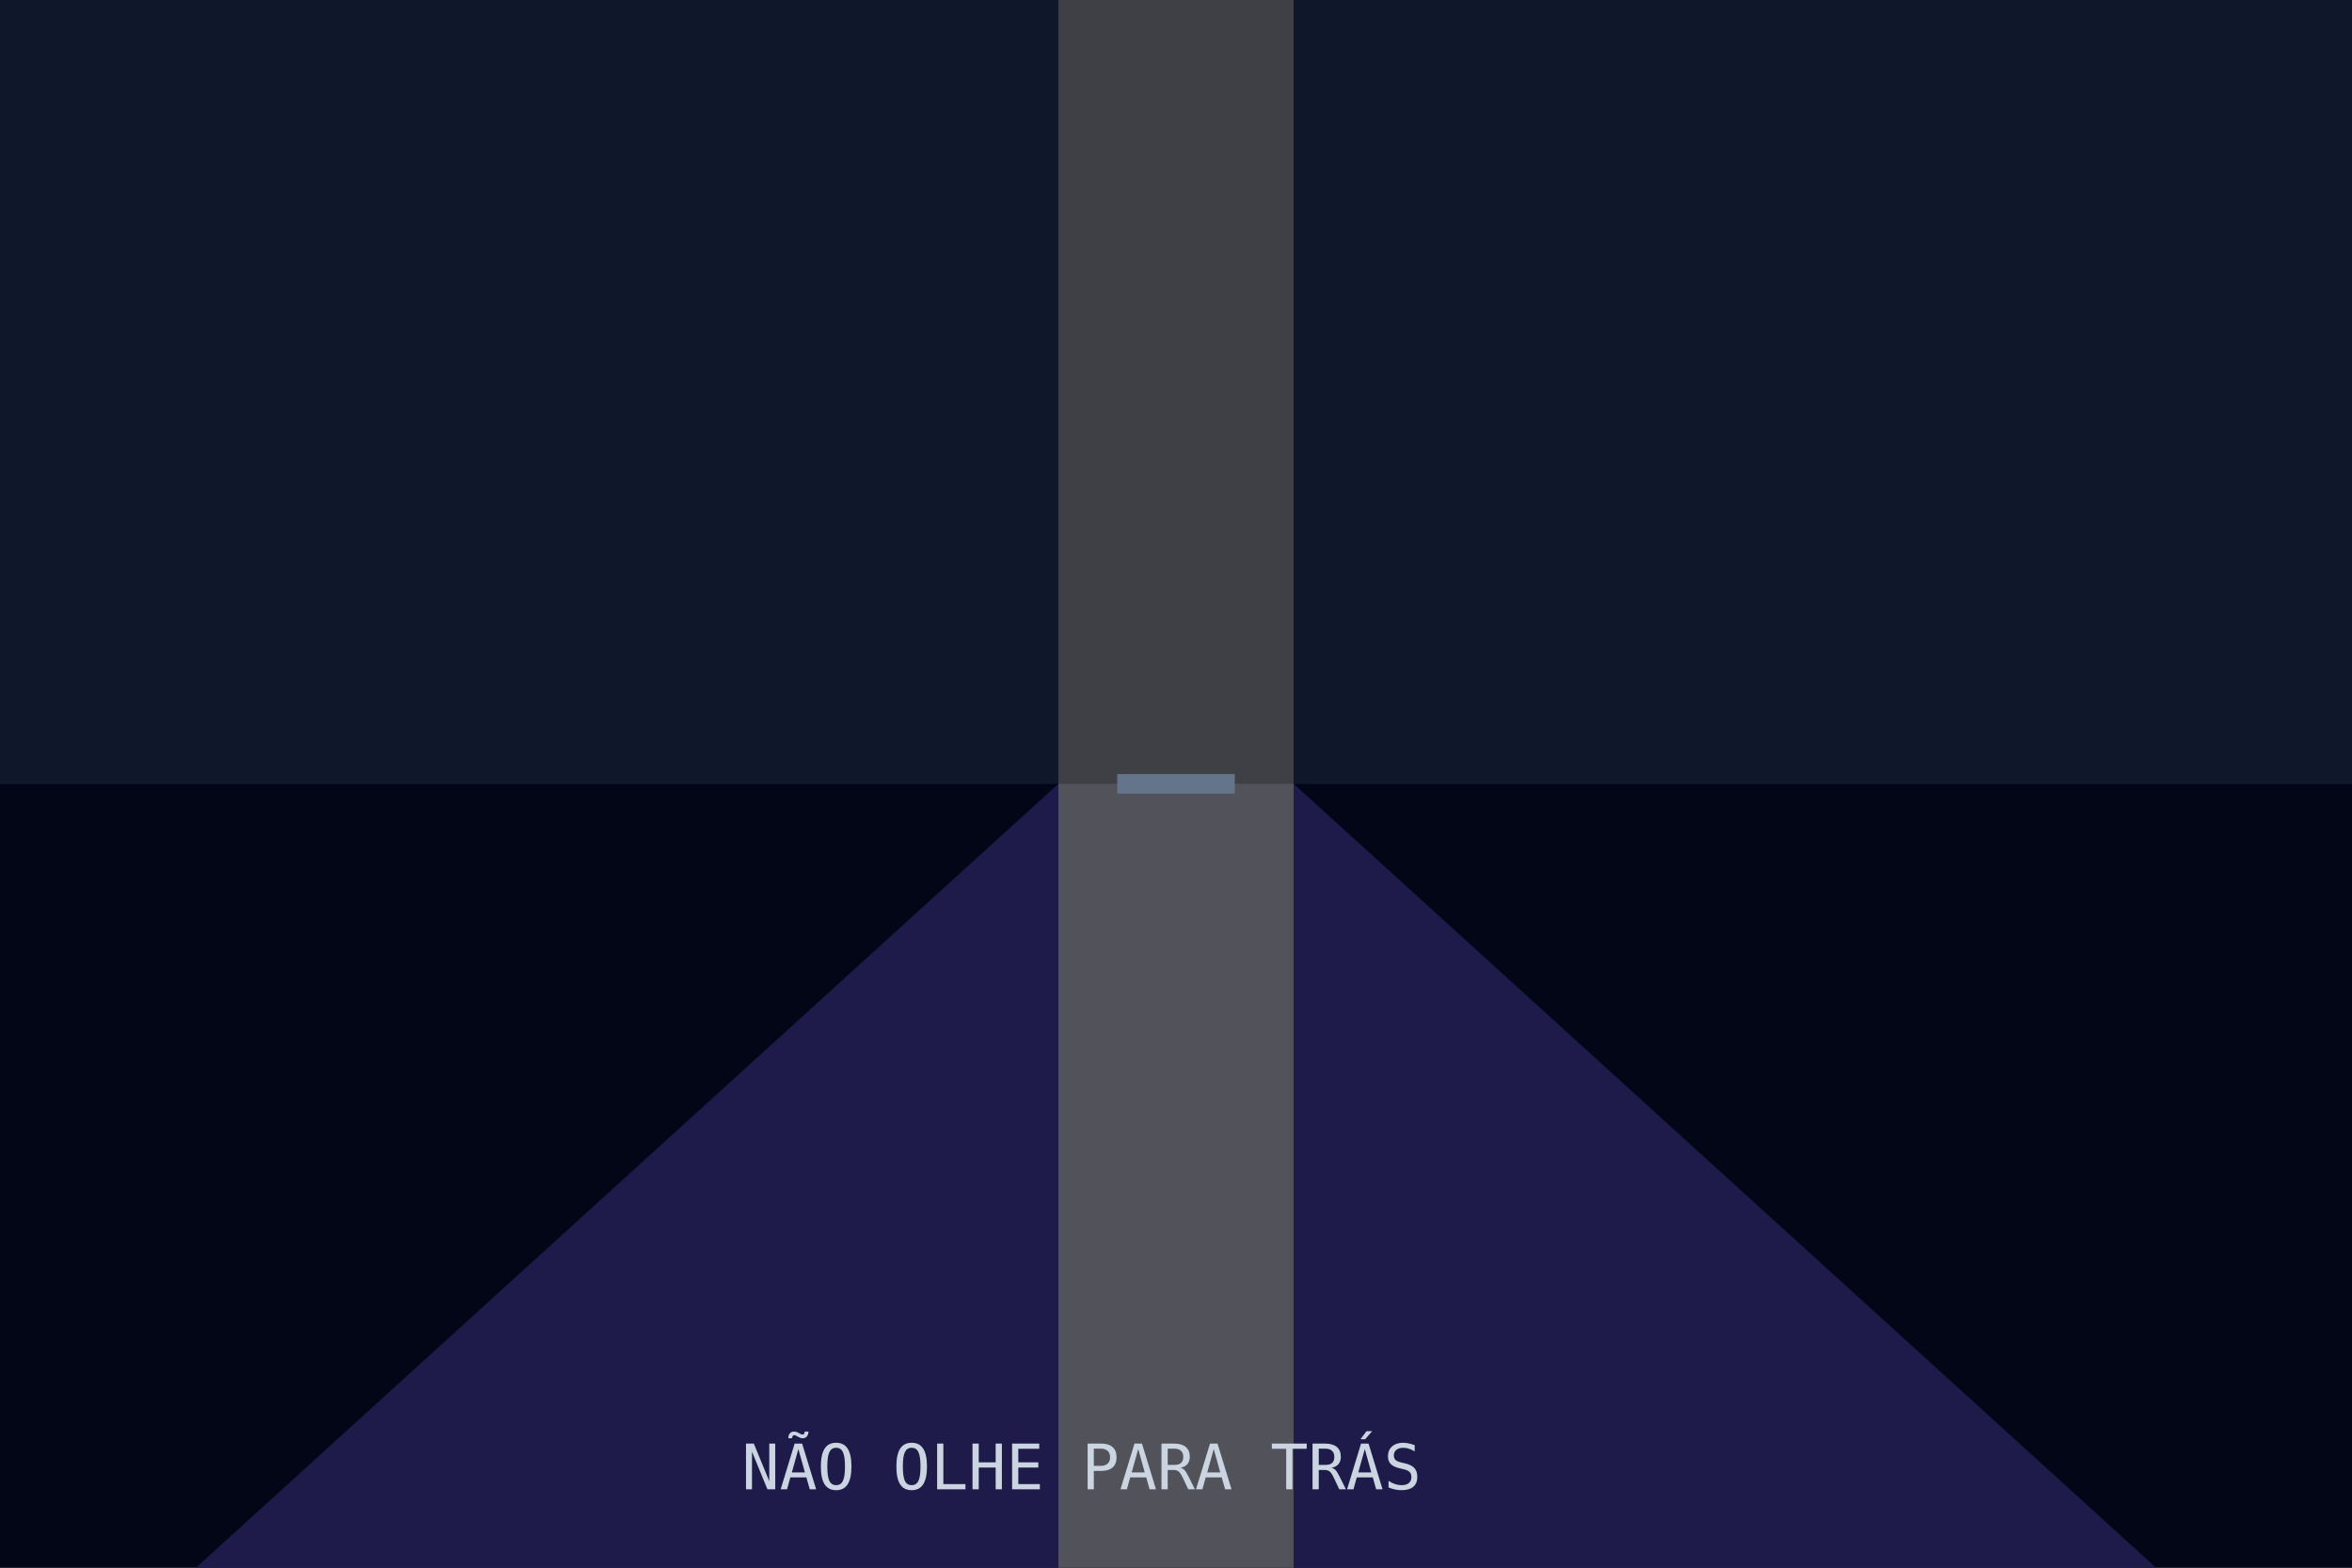
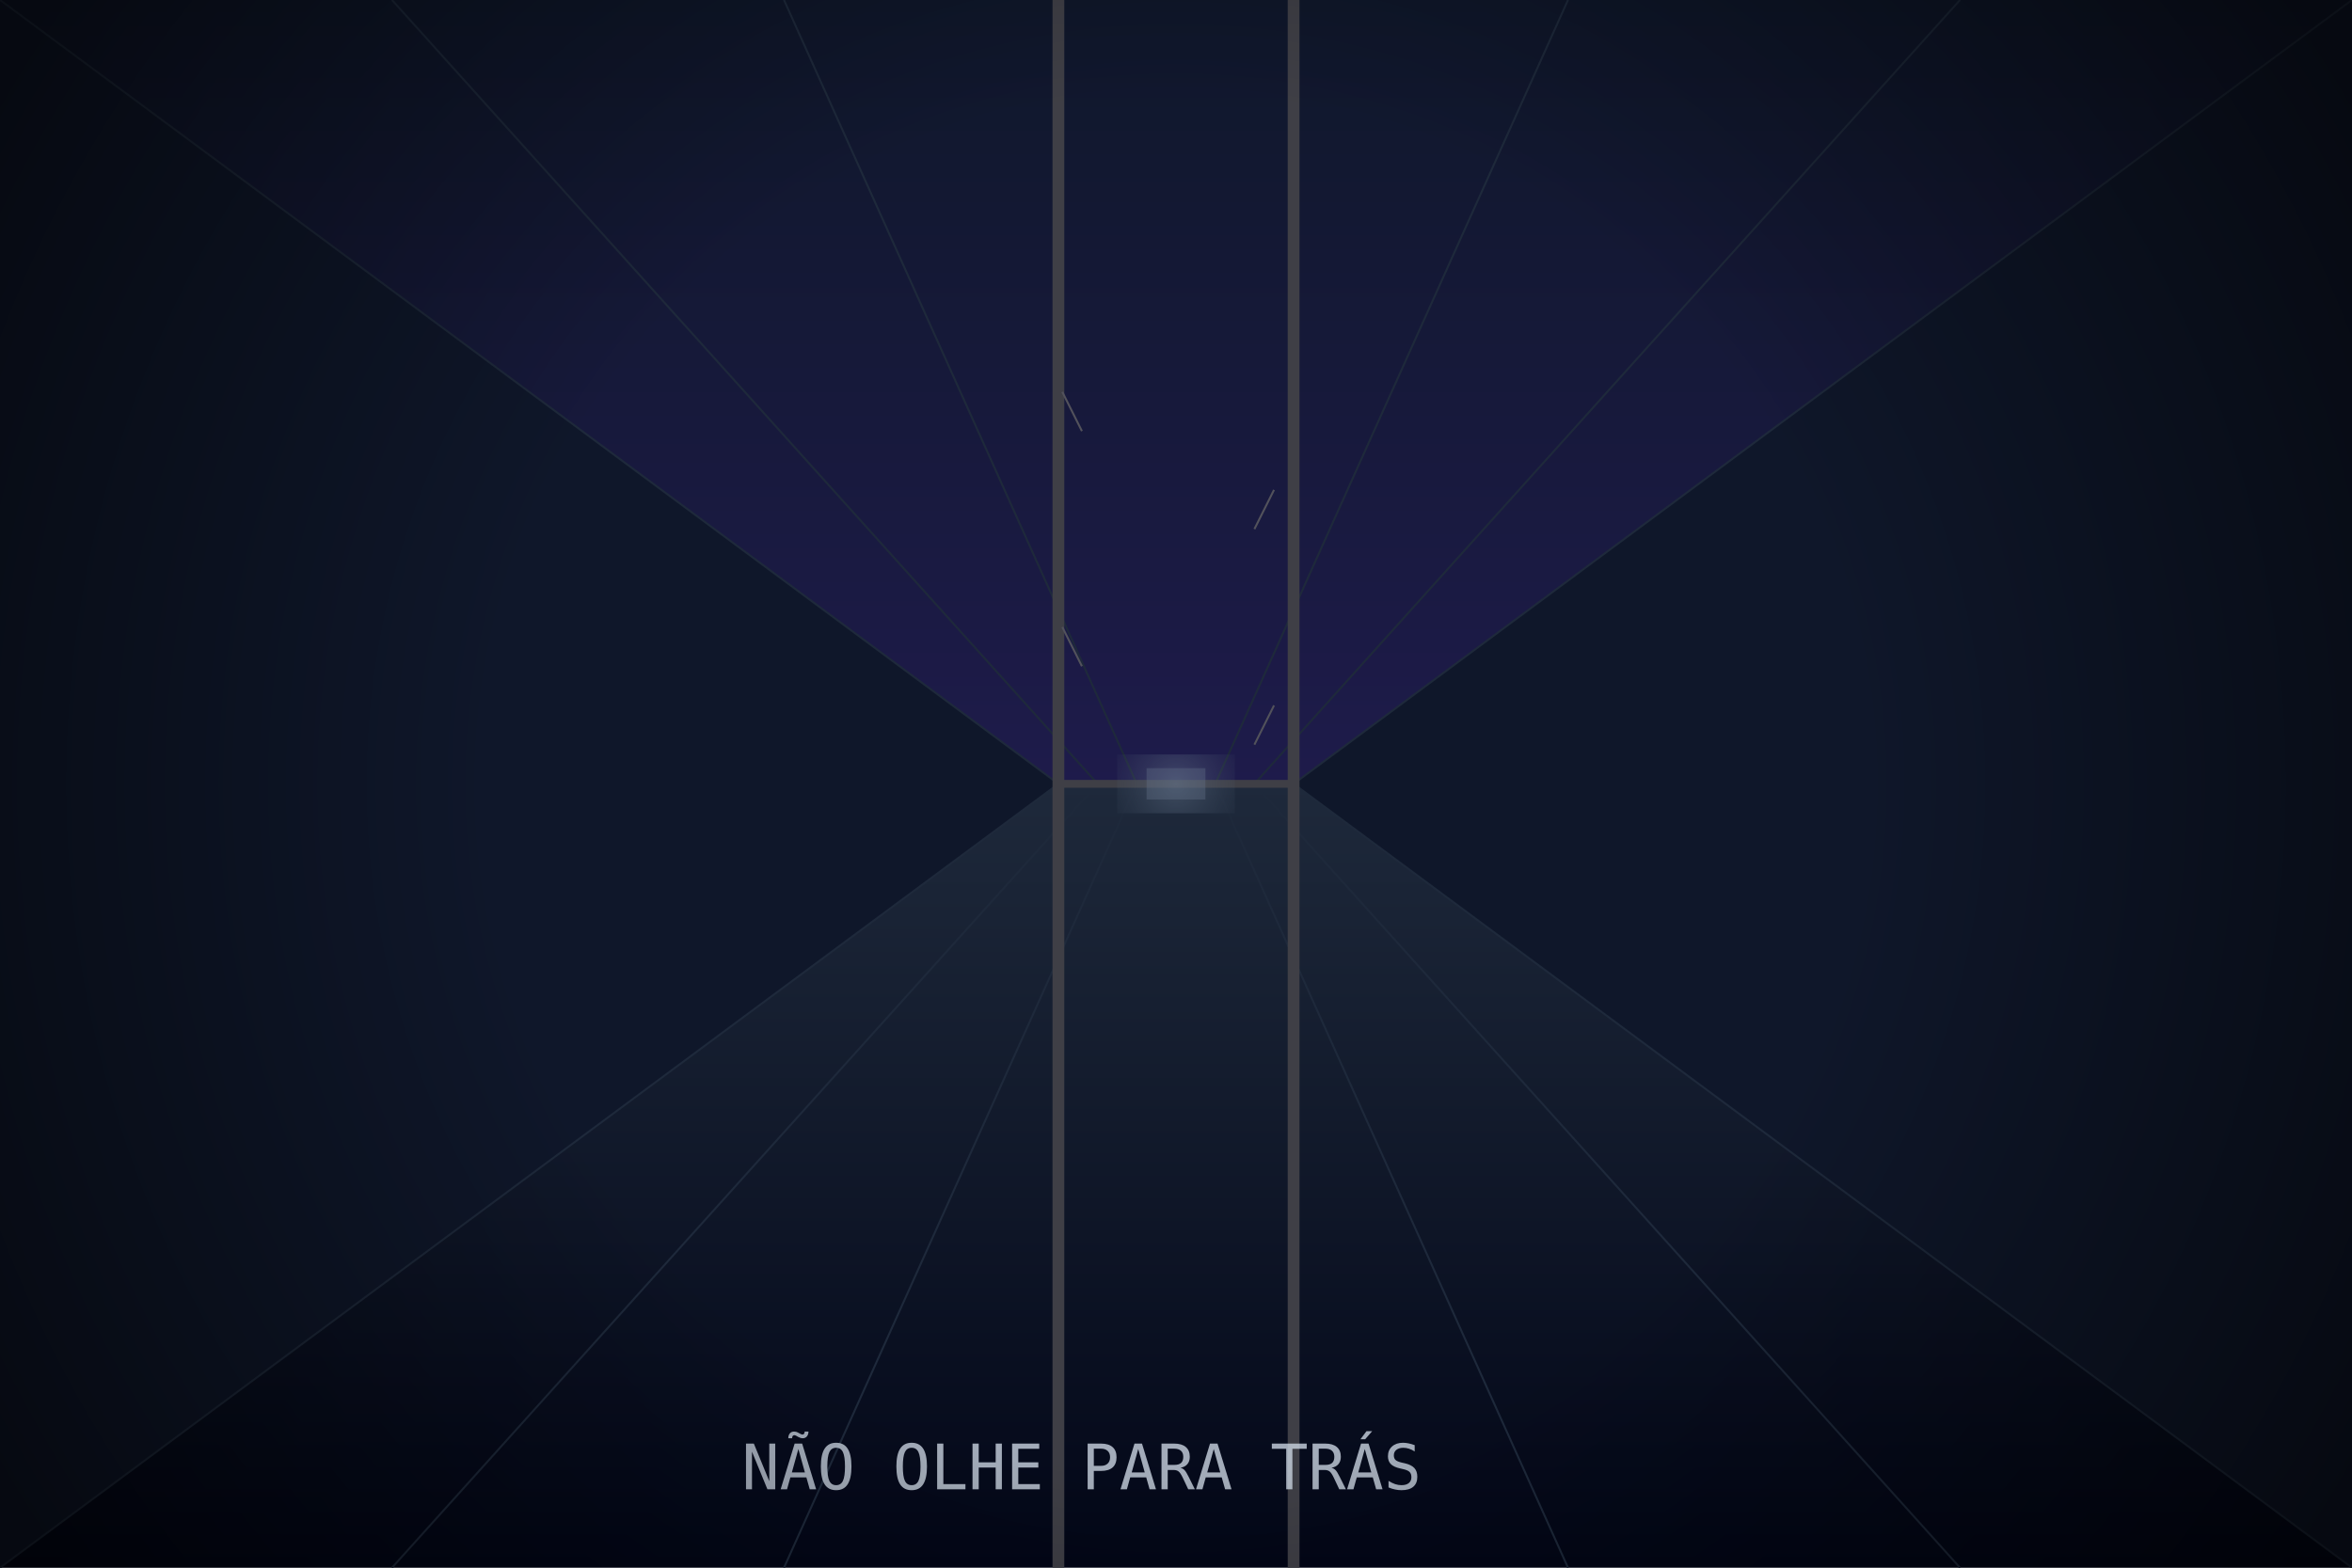
<svg xmlns="http://www.w3.org/2000/svg" width="1200" height="800" viewBox="0 0 1200 800">
+   <defs>
+     <linearGradient id="floorgrad" x1="600" y1="400" x2="600" y2="800" gradientUnits="userSpaceOnUse">
+       <stop offset="0" stop-color="#1e293b" />
+       <stop offset="1" stop-color="#020617" />
+     </linearGradient>
+     <linearGradient id="ceilgrad" x1="600" y1="0" x2="600" y2="400" gradientUnits="userSpaceOnUse">
+       <stop offset="0" stop-color="#0f172a" />
+       <stop offset="1" stop-color="#1e1b4b" />
+     </linearGradient>
+     <radialGradient id="ambig" cx="600" cy="400" r="40" gradientUnits="userSpaceOnUse">
+       <stop offset="0" stop-color="#64748b" stop-opacity="0.5" />
+       <stop offset="1" stop-color="#475569" stop-opacity="0" />
+     </radialGradient>
+     <radialGradient id="vignette" cx="600" cy="400" r="700" gradientUnits="userSpaceOnUse">
+       <stop offset="0.5" stop-color="#000000" stop-opacity="0" />
+       <stop offset="1" stop-color="#000000" stop-opacity="0.6" />
+     </radialGradient>
+   </defs>
  <g id="Layer_1" data-name="Layer 1">
-     <path d="M0 0 L1200 0 L1200 800 L0 800 Z" fill="#1e293b" />
-     <path d="M0 0 L1200 0 L1200 400 L0 400 Z" fill="#0f172a" />
-     <path d="M0 400 L1200 400 L1200 800 L0 800 Z" fill="#020617" />
-     <path d="M100 800 L540 400 L660 400 L1100 800 Z" fill="#1e1b4b" />
-     <path d="M100 0 L540 400 L660 400 L1100 0 Z" fill="#0f172a" />
-     <path d="M560 380 L640 380 L640 440 L560 440 Z" fill="#475569" fill-opacity="0.45" />
-     <path d="M540 0 L660 0 L660 800 L540 800 Z" fill="#3f3f46" />
-     <path d="M540 400 L660 400 L660 800 L540 800 Z" fill="#52525b" />
-     <path d="M570 395 L630 395 L630 405 L570 405 Z" fill="#64748b" />
-     <text transform="matrix(1 0 0 1 600 760)" x="0" y="0" xml:space="preserve" font-family="monospace" font-size="32" fill="#cbd5e1" text-anchor="middle">
+     <path d="M0 0 L1200 0 L660 400 L540 400 Z" fill="url(#ceilgrad)" />
+     <path d="M0 800 L1200 800 L660 400 L540 400 Z" fill="url(#floorgrad)" />
+     <path d="M0 0 L540 400 L540 400 L0 800 Z" fill="#0f172a" />
+     <path d="M1200 0 L660 400 L660 400 L1200 800 Z" fill="#0f172a" />
+     <path d="M0 800 L540 400" fill="none" stroke="#1e293b" stroke-width="1" />
+     <path d="M200 800 L560 400" fill="none" stroke="#1e293b" stroke-width="1" />
+     <path d="M400 800 L580 400" fill="none" stroke="#1e293b" stroke-width="1" />
+     <path d="M800 800 L620 400" fill="none" stroke="#1e293b" stroke-width="1" />
+     <path d="M1000 800 L640 400" fill="none" stroke="#1e293b" stroke-width="1" />
+     <path d="M1200 800 L660 400" fill="none" stroke="#1e293b" stroke-width="1" />
+     <path d="M0 0 L540 400" fill="none" stroke="#1e293b" stroke-width="1" />
+     <path d="M200 0 L560 400" fill="none" stroke="#1e293b" stroke-width="1" />
+     <path d="M400 0 L580 400" fill="none" stroke="#1e293b" stroke-width="1" />
+     <path d="M800 0 L620 400" fill="none" stroke="#1e293b" stroke-width="1" />
+     <path d="M1000 0 L640 400" fill="none" stroke="#1e293b" stroke-width="1" />
+     <path d="M1200 0 L660 400" fill="none" stroke="#1e293b" stroke-width="1" />
+     <path d="M540 0 L540 800" fill="none" stroke="#3f3f46" stroke-width="6" />
+     <path d="M660 0 L660 800" fill="none" stroke="#3f3f46" stroke-width="6" />
+     <path d="M540 400 L660 400" fill="none" stroke="#3f3f46" stroke-width="4" />
+     <path d="M570 385 L630 385 L630 415 L570 415 Z" fill="url(#ambig)" />
+     <path d="M585 392 L615 392 L615 408 L585 408 Z" fill="#64748b" fill-opacity="0.35" />
+     <path d="M542 200 L552 220" fill="none" stroke="#52525b" stroke-width="1" />
+     <path d="M542 320 L552 340" fill="none" stroke="#52525b" stroke-width="1" />
+     <path d="M650 250 L640 270" fill="none" stroke="#52525b" stroke-width="1" />
+     <path d="M650 360 L640 380" fill="none" stroke="#52525b" stroke-width="1" />
+     <text transform="matrix(1 0 0 1 600 760)" x="0" y="0" xml:space="preserve" font-family="monospace" font-size="32" fill="#cbd5e1" text-anchor="middle" opacity="0.8">
      <tspan x="0" y="0">NÃO OLHE PARA TRÁS</tspan>
    </text>
+     <path d="M0 0 L1200 0 L1200 800 L0 800 Z" fill="url(#vignette)" />
  </g>
</svg>
